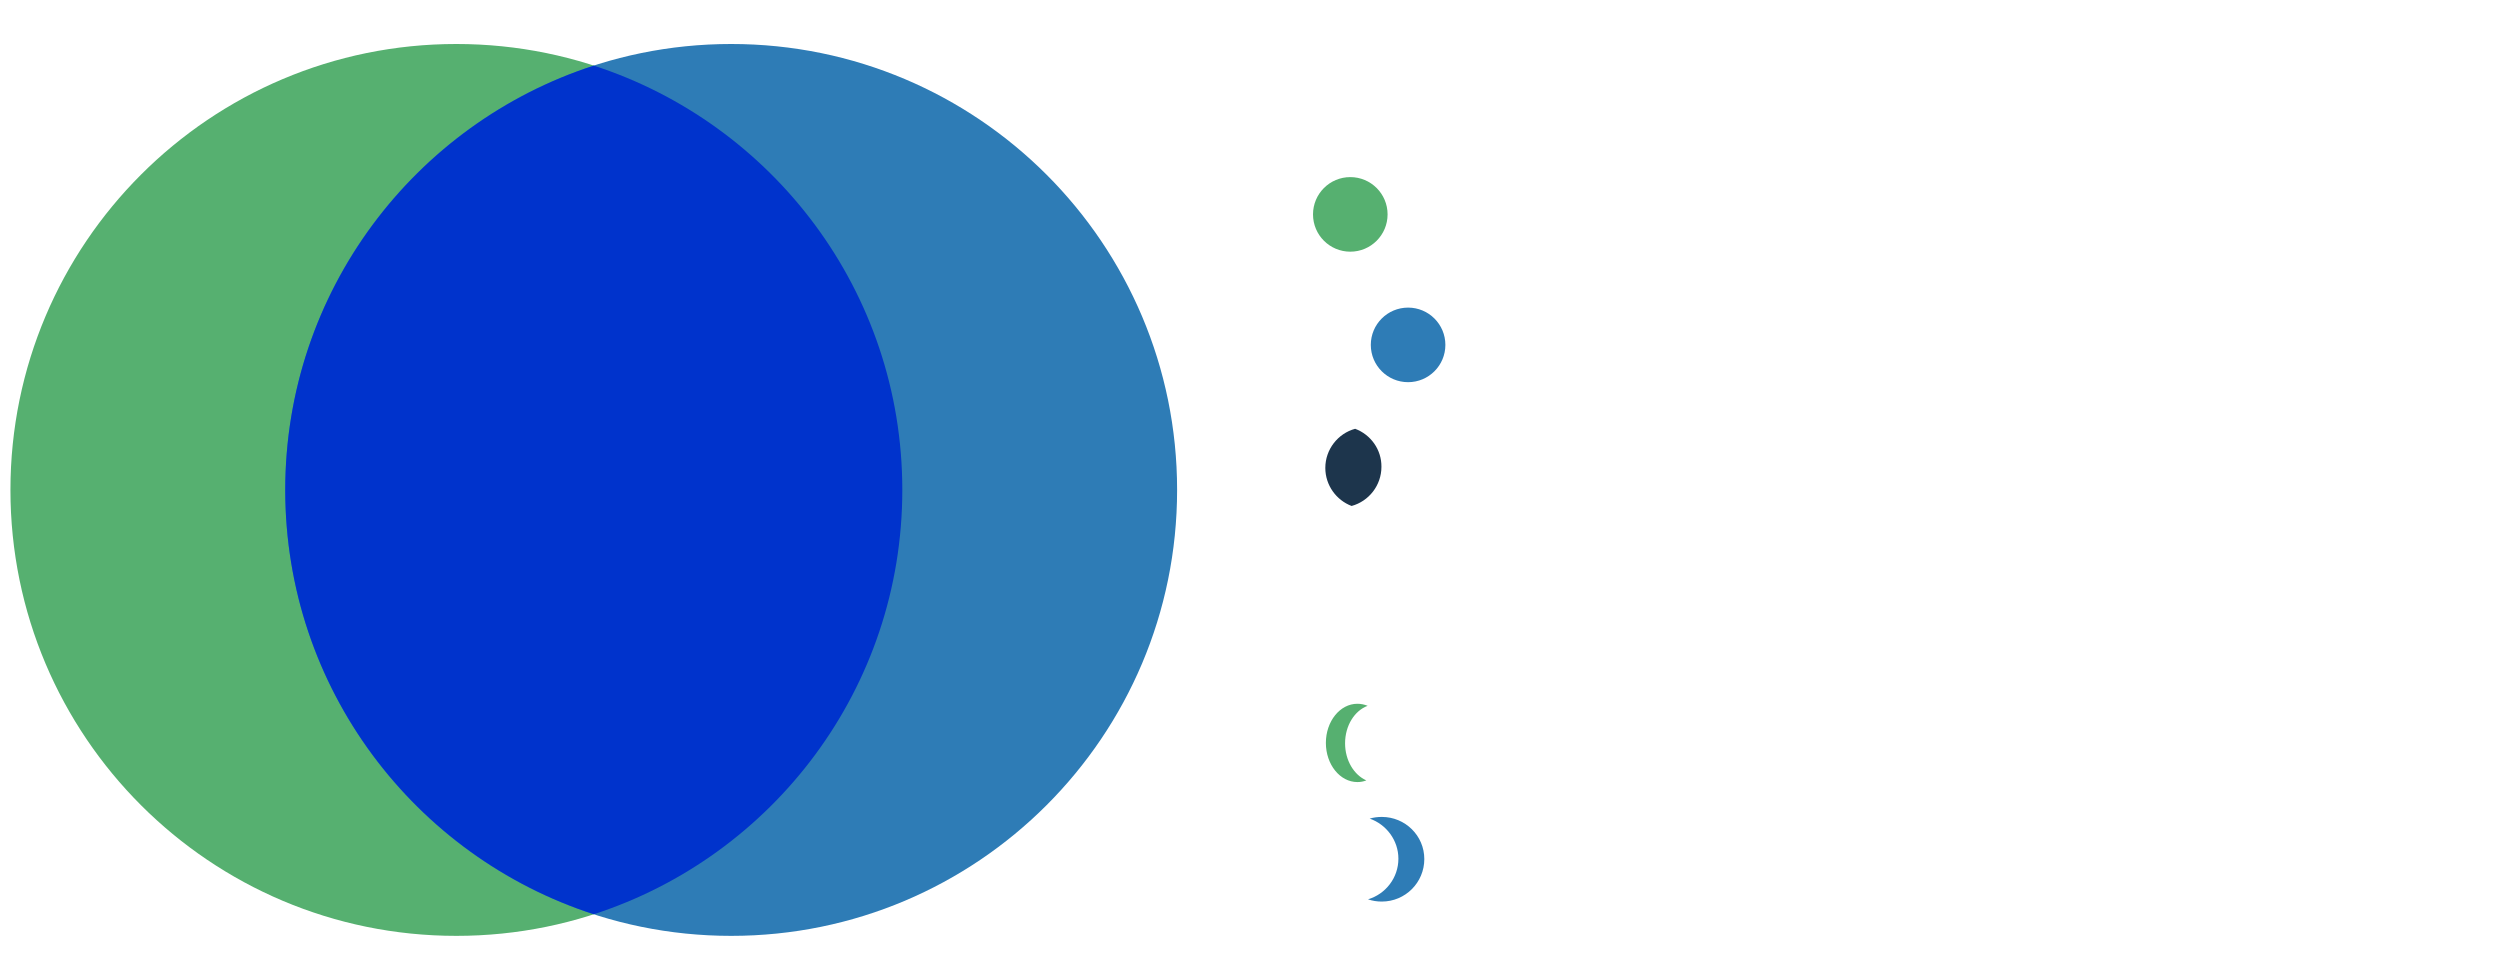
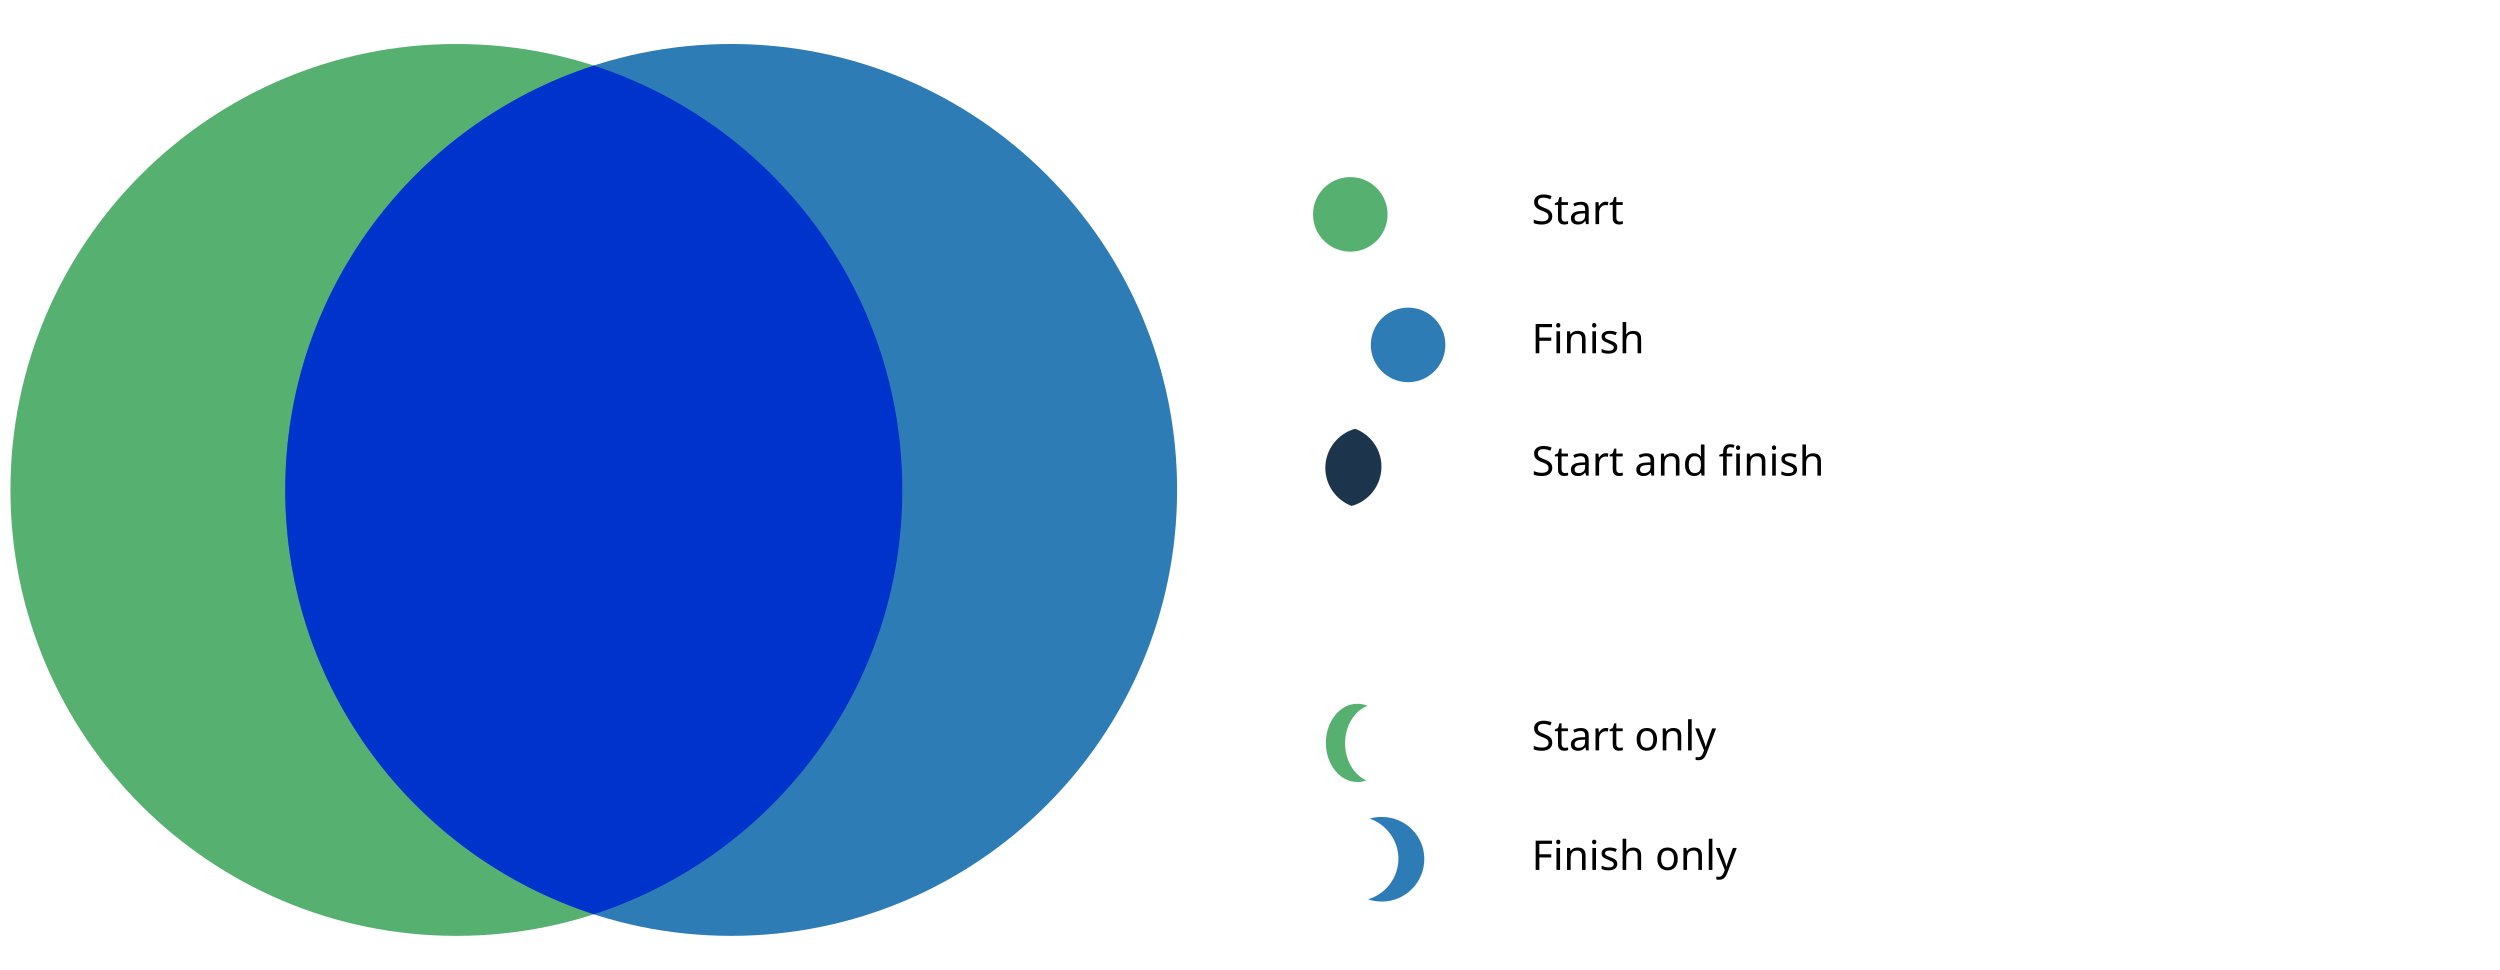
<svg xmlns="http://www.w3.org/2000/svg" version="1.1" id="Layer_1" x="0px" y="0px" viewBox="0 0 1341 520" style="enable-background:new 0 0 1341 520;" xml:space="preserve">
  <style type="text/css">

.st0{fill:#2E7CB6;}
.st1{fill:#56B070;}
.st2{fill:#0033CC;}
.st3{fill:#1D354C;}
+ .st4{font-family:'Helvetica-Light';}
+ .st5{font-size:22px;}

</style>
  <g id="main_venn_diagram">
    <circle id="main_start_circle" class="st1" cx="244.8" cy="262.8" r="239.2" />
    <circle id="main_end_circle" class="st0" cx="392.2" cy="262.8" r="239.2" />
    <path id="main_intersection" class="st2" d="M484,262.8c0,106.4-69.5,196.5-165.5,227.6C222.5,459.3,153,369.2,153,262.8S222.5,66.3,318.5,35.2C414.5,66.3,484,156.4,484,262.8z" />
  </g>
  <g id="legend">
    <path id="legend_intersection" class="st3" d="M726.9,230c-9.2,2.5-16,11-16,21c0,9.3,5.9,17.3,14.1,20.4c9.2-2.5,16-11,16-21C741.1,241.1,735.2,233.1,726.9,230z" />
    <circle id="legend_start_circle" class="st1" cx="724.3" cy="115" r="20" />
    <circle id="legend_end_circle" class="st0" cx="755.3" cy="185" r="20" />
    <path id="legend_end_only" class="st0" d="M741.2,438.2c-2.3,0-4.5,0.3-6.5,0.9c8.9,3.1,15.4,11.6,15.4,21.5c0,10.3-6.9,19-16.3,21.8c2.3,0.8,4.8,1.2,7.4,1.2c12.6,0,22.8-10.2,22.8-22.8S753.7,438.2,741.2,438.2z" />
    <path id="legend_start_only" class="st1" d="M721.5,398.7c0-9.5,5.1-17.5,12.1-20.1c-1.7-0.7-3.6-1.1-5.5-1.1c-9.3,0-16.9,9.4-16.9,21s7.6,21,16.9,21c1.7,0,3.3-0.3,4.8-0.9C726.3,415.7,721.5,407.9,721.5,398.7z" />
  </g>
+   <text transform="matrix(1 0 0 1 821.5898 120.223)" class="st4 st5">Start</text>
+   <text transform="matrix(1 0 0 1 821.5898 189.481)" class="st4 st5">Finish</text>
+   <text transform="matrix(1 0 0 1 821.5898 255.12)" class="st4 st5">Start and finish</text>
+   <text transform="matrix(1 0 0 1 821.5898 402.499)" class="st4 st5">Start only</text>
+   <text transform="matrix(1 0 0 1 821.5898 466.626)" class="st4 st5">Finish only</text>
</svg>
